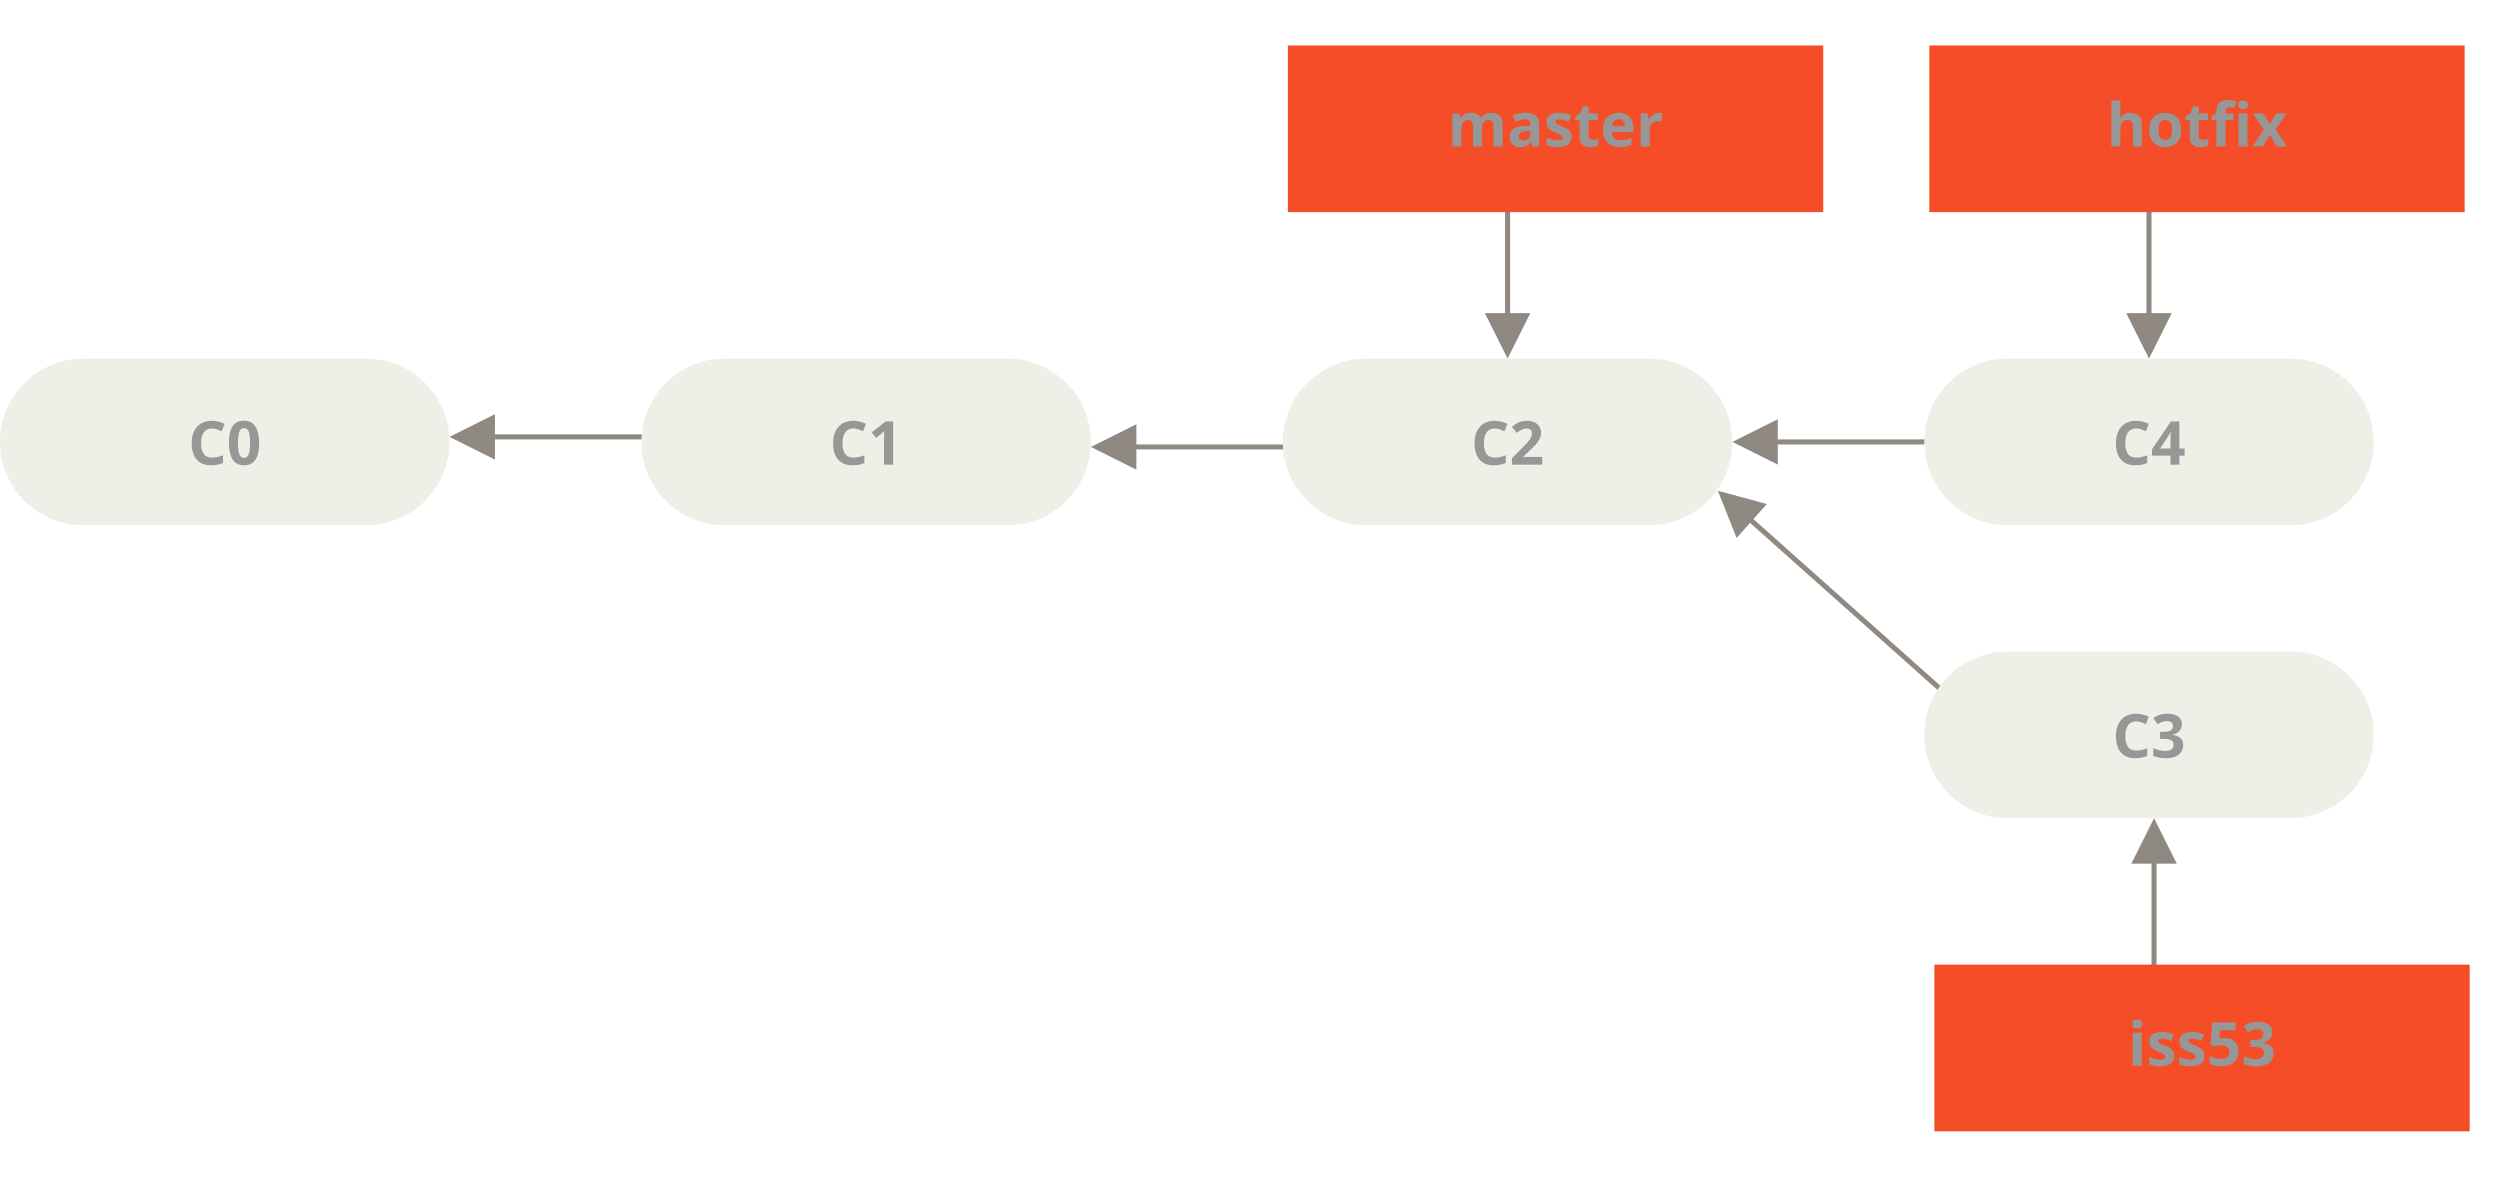
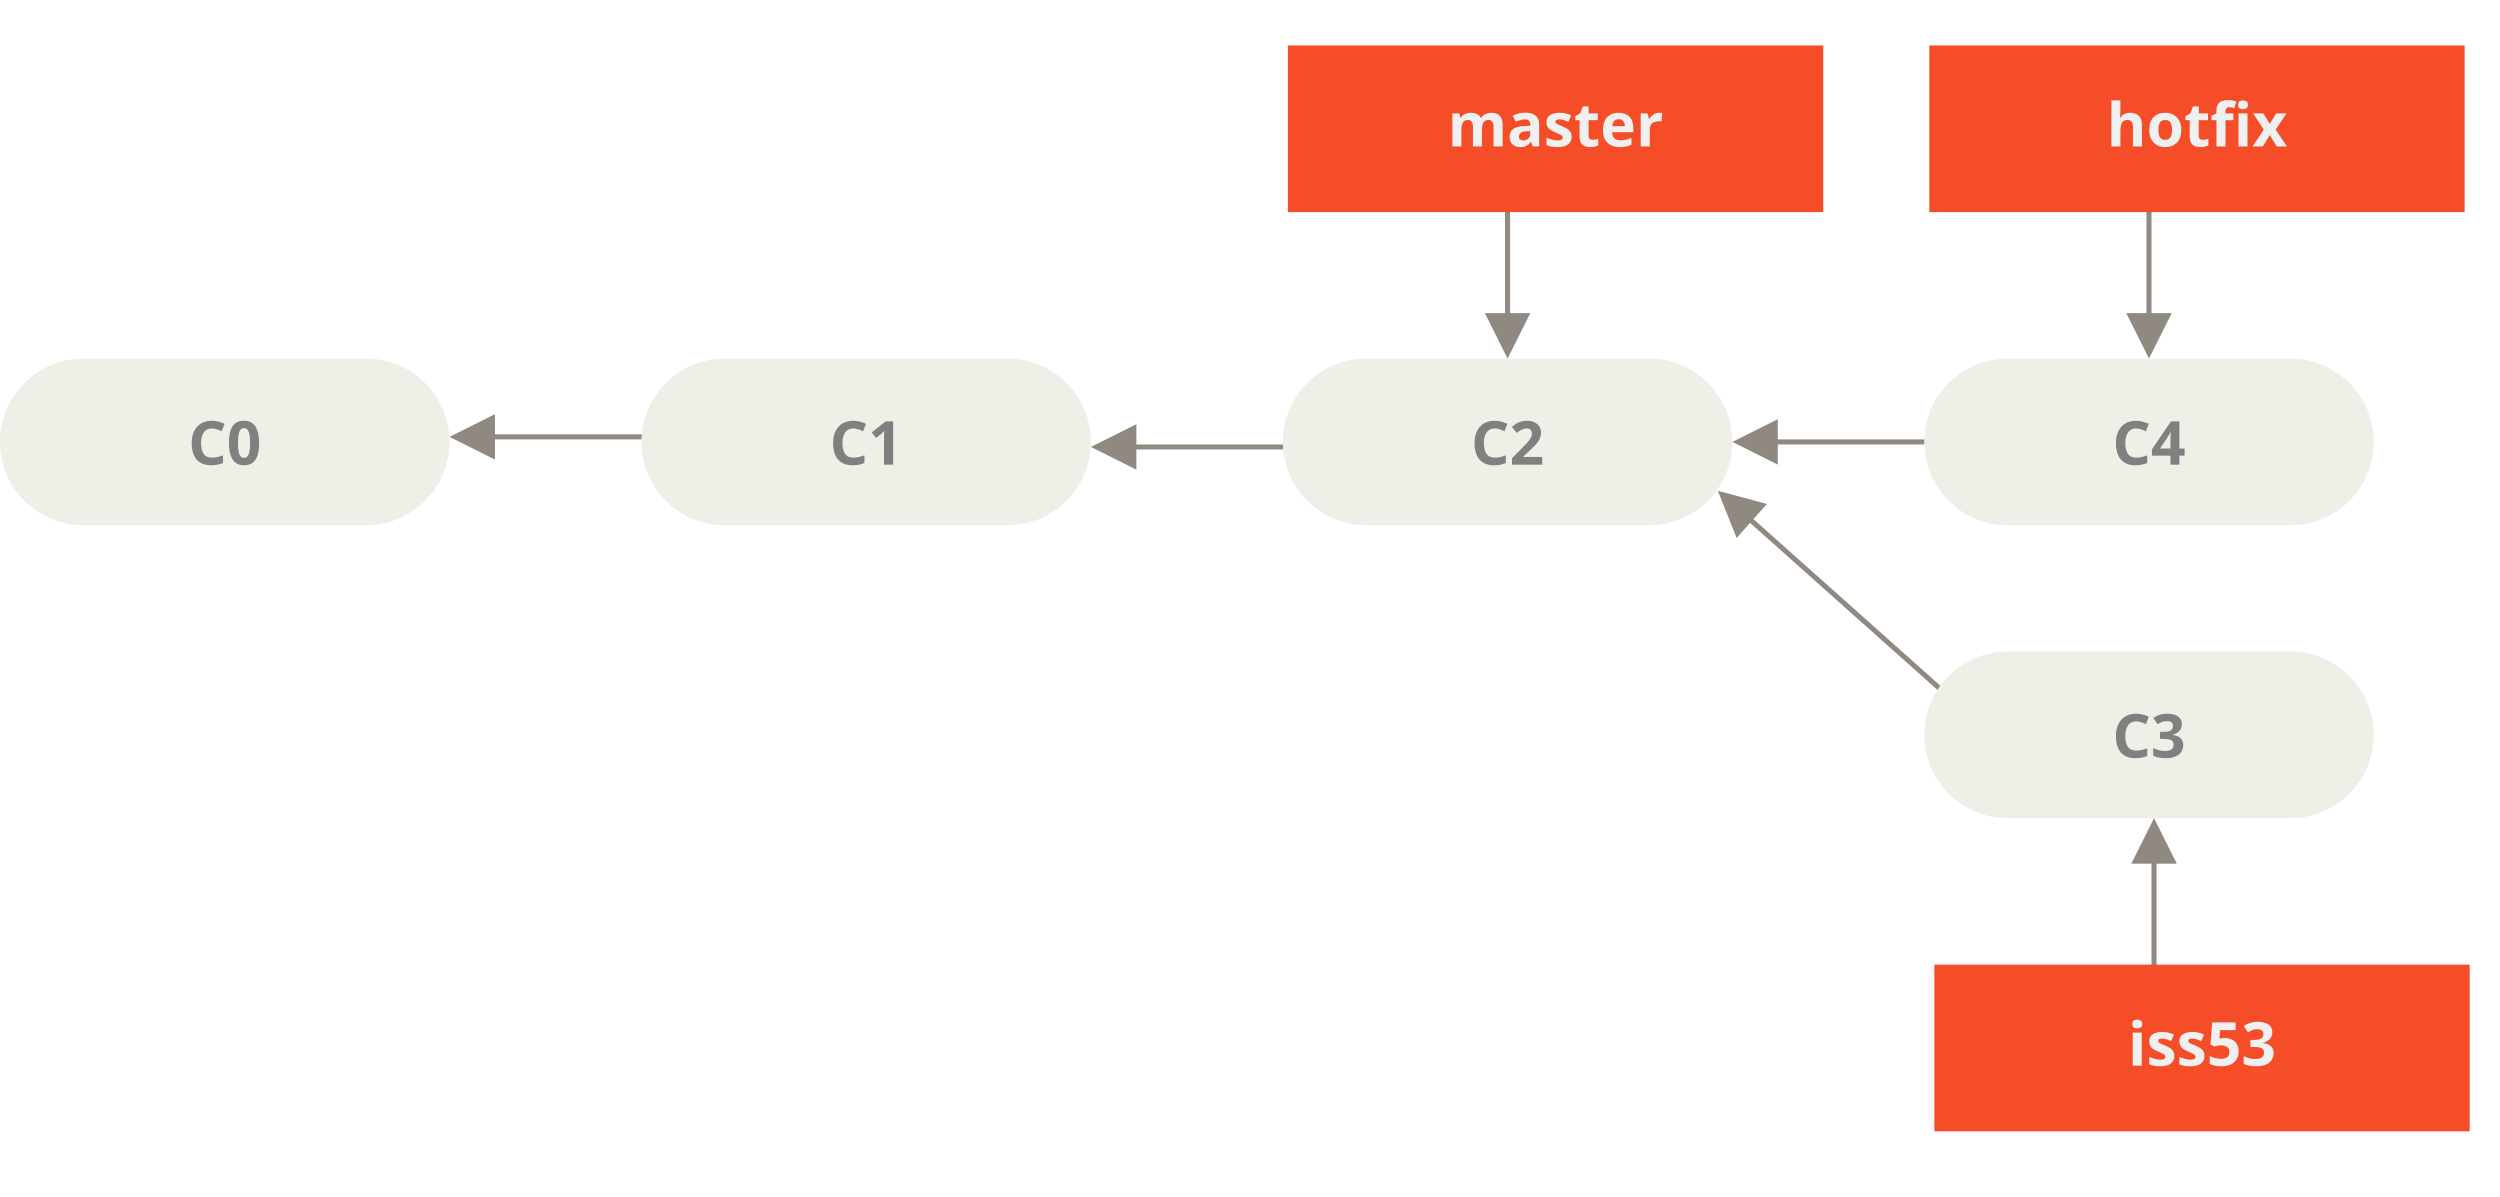
<svg xmlns="http://www.w3.org/2000/svg" width="495px" height="237px" viewBox="0 0 495 237" version="1.1">
  <g id="03---Basic-Branching-3" stroke="none" stroke-width="1" fill="none" fill-rule="evenodd">
    <path id="Line" d="M98,86 L133,86 L133,87 L98,87 L98,91 L89,86.5 L98,82 L98,86 Z" fill="#8F8981" fill-rule="nonzero" />
    <path id="Line-2" d="M225,88 L260,88 L260,89 L225,89 L225,93 L216,88.5 L225,84 L225,88 Z" fill="#8F8981" fill-rule="nonzero" />
    <path id="Line-6" d="M352,87 L387,87 L387,88 L352,88 L352,92 L343,87.5 L352,83 L352,87 Z" fill="#8F8981" fill-rule="nonzero" />
    <g id="brown" transform="translate(0, 71)">
      <rect id="Rectangle-1" fill="#EFEFE7" fill-rule="evenodd" x="0" y="0" width="89" height="33" rx="16.5" />
      <text stroke="none" font-family="Source Code Pro" font-size="12px" font-weight="900" fill="#979797" fill-opacity="1" text-anchor="middle" id="C6">
-         <tspan x="44.5" y="21">C0</tspan>
+         <tspan fill="#808080" x="44.5" y="21" fill-opacity="1">C0</tspan>
      </text>
    </g>
    <g id="brown" transform="translate(127, 71)">
      <rect id="Rectangle-1" fill="#EFEFE7" fill-rule="evenodd" x="0" y="0" width="89" height="33" rx="16.5" />
      <text stroke="none" font-family="Source Code Pro" font-size="12px" font-weight="900" fill="#979797" fill-opacity="1" text-anchor="middle" id="C6">
-         <tspan x="44.5" y="21">C1</tspan>
+         <tspan fill="#808080" x="44.5" y="21" fill-opacity="1">C1</tspan>
      </text>
    </g>
    <g id="brown" transform="translate(254, 71)">
      <rect id="Rectangle-1" fill="#EFEFE7" fill-rule="evenodd" x="0" y="0" width="89" height="33" rx="16.5" />
      <text stroke="none" font-family="Source Code Pro" font-size="12px" font-weight="900" fill="#979797" fill-opacity="1" text-anchor="middle" id="C6">
-         <tspan x="44.5" y="21">C2</tspan>
+         <tspan fill="#808080" x="44.5" y="21" fill-opacity="1">C2</tspan>
      </text>
    </g>
    <path id="Line-3" d="M298,62 L298,30 L299,30 L299,62 L303,62 L298.5,71 L294,62 L298,62 Z" fill="#8F8981" fill-rule="nonzero" />
    <g id="ref" transform="translate(255, 9)">
      <rect id="Rectangle-2" fill="#F44D27" fill-rule="evenodd" x="0" y="0" width="106" height="33" />
      <text stroke="none" font-family="Source Code Pro" font-size="12px" font-weight="900" fill="#979797" fill-opacity="1" text-anchor="middle" id="master">
-         <tspan x="53" y="20">master</tspan>
+         <tspan fill="#f0f0f0" x="53" y="20" fill-opacity="1">master</tspan>
      </text>
    </g>
    <path id="Line-5" d="M347.178,102.782 L387.206,138.459 L386.541,139.206 L346.513,103.529 L343.851,106.515 L340.127,97.167 L349.84,99.796 L347.178,102.782 Z" fill="#8F8981" fill-rule="nonzero" />
    <g id="Line-7-+-ref-3" transform="translate(382, 9)">
      <path id="Line-7" d="M43,53 L43,21 L44,21 L44,53 L48,53 L43.5,62 L39,53 L43,53 Z" fill="#8F8981" fill-rule="nonzero" />
      <g id="ref">
        <rect id="Rectangle-2" fill="#F44D27" fill-rule="evenodd" x="0" y="0" width="106" height="33" />
        <text stroke="none" font-family="Source Code Pro" font-size="12px" font-weight="900" fill="#979797" fill-opacity="1" text-anchor="middle" id="master">
-           <tspan x="53" y="20">hotfix</tspan>
+           <tspan fill="#f0f0f0" x="53" y="20" fill-opacity="1">hotfix</tspan>
        </text>
      </g>
    </g>
    <g id="brown" transform="translate(381, 71)">
      <rect id="Rectangle-1" fill="#EFEFE7" fill-rule="evenodd" x="0" y="0" width="89" height="33" rx="16.5" />
      <text stroke="none" font-family="Source Code Pro" font-size="12px" font-weight="900" fill="#979797" fill-opacity="1" text-anchor="middle" id="C6">
-         <tspan x="44.5" y="21">C4</tspan>
+         <tspan fill="#808080" x="44.5" y="21" fill-opacity="1">C4</tspan>
      </text>
    </g>
    <g id="brown-4-+-Line-4-+-ref-2" transform="translate(381, 129)">
      <g id="brown">
        <rect id="Rectangle-1" fill="#EFEFE7" fill-rule="evenodd" x="0" y="0" width="89" height="33" rx="16.5" />
        <text stroke="none" font-family="Source Code Pro" font-size="12px" font-weight="900" fill="#979797" fill-opacity="1" text-anchor="middle" id="C6">
-           <tspan x="44.5" y="21">C3</tspan>
+           <tspan fill="#808080" x="44.5" y="21" fill-opacity="1">C3</tspan>
        </text>
      </g>
      <g id="Line-4-+-ref-2" transform="translate(2, 33)">
        <path id="Line-4" d="M44,9 L44,44 L43,44 L43,9 L39,9 L43.5,0 L48,9 L44,9 Z" fill="#8F8981" fill-rule="nonzero" />
        <g id="ref" transform="translate(0, 29)">
          <rect id="Rectangle-2" fill="#F44D27" fill-rule="evenodd" x="0" y="0" width="106" height="33" />
          <text stroke="none" font-family="Source Code Pro" font-size="12px" font-weight="900" fill="#979797" fill-opacity="1" text-anchor="middle" id="master">
-             <tspan x="53" y="20">iss53</tspan>
+             <tspan fill="#f0f0f0" x="53" y="20" fill-opacity="1">iss53</tspan>
          </text>
        </g>
      </g>
    </g>
  </g>
</svg>
